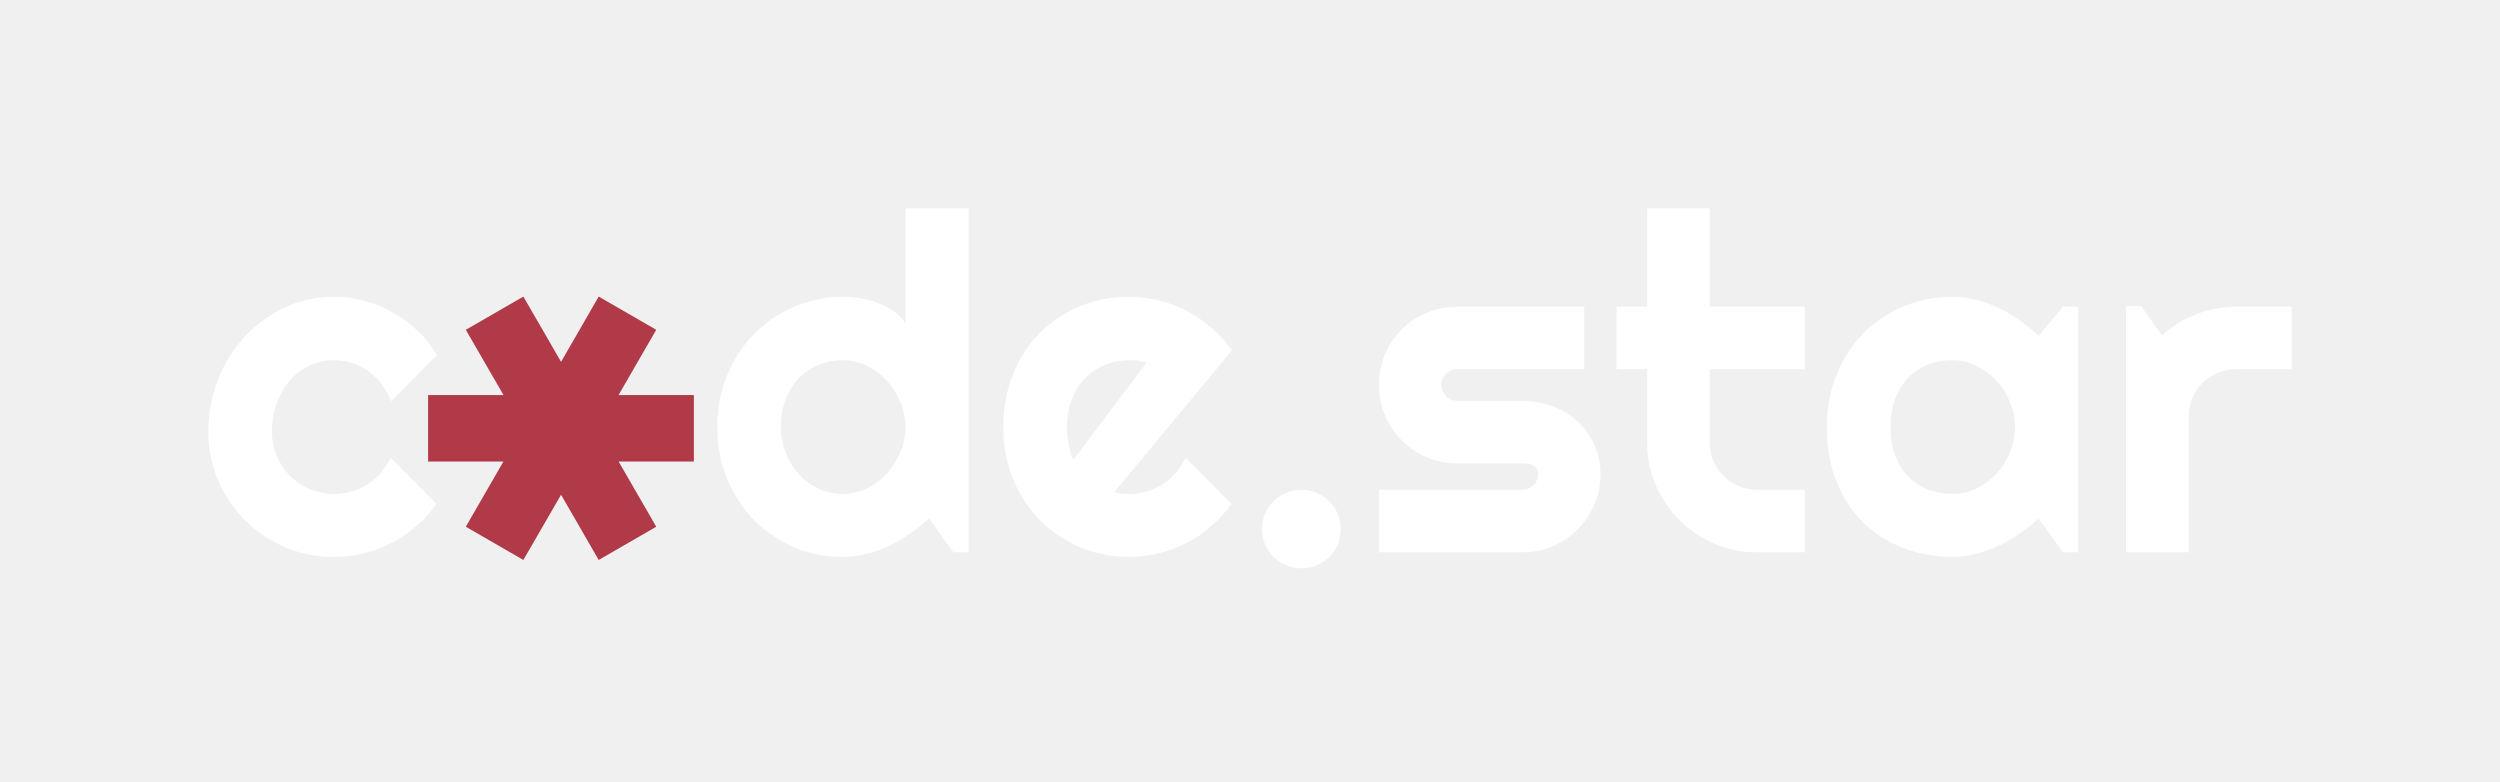
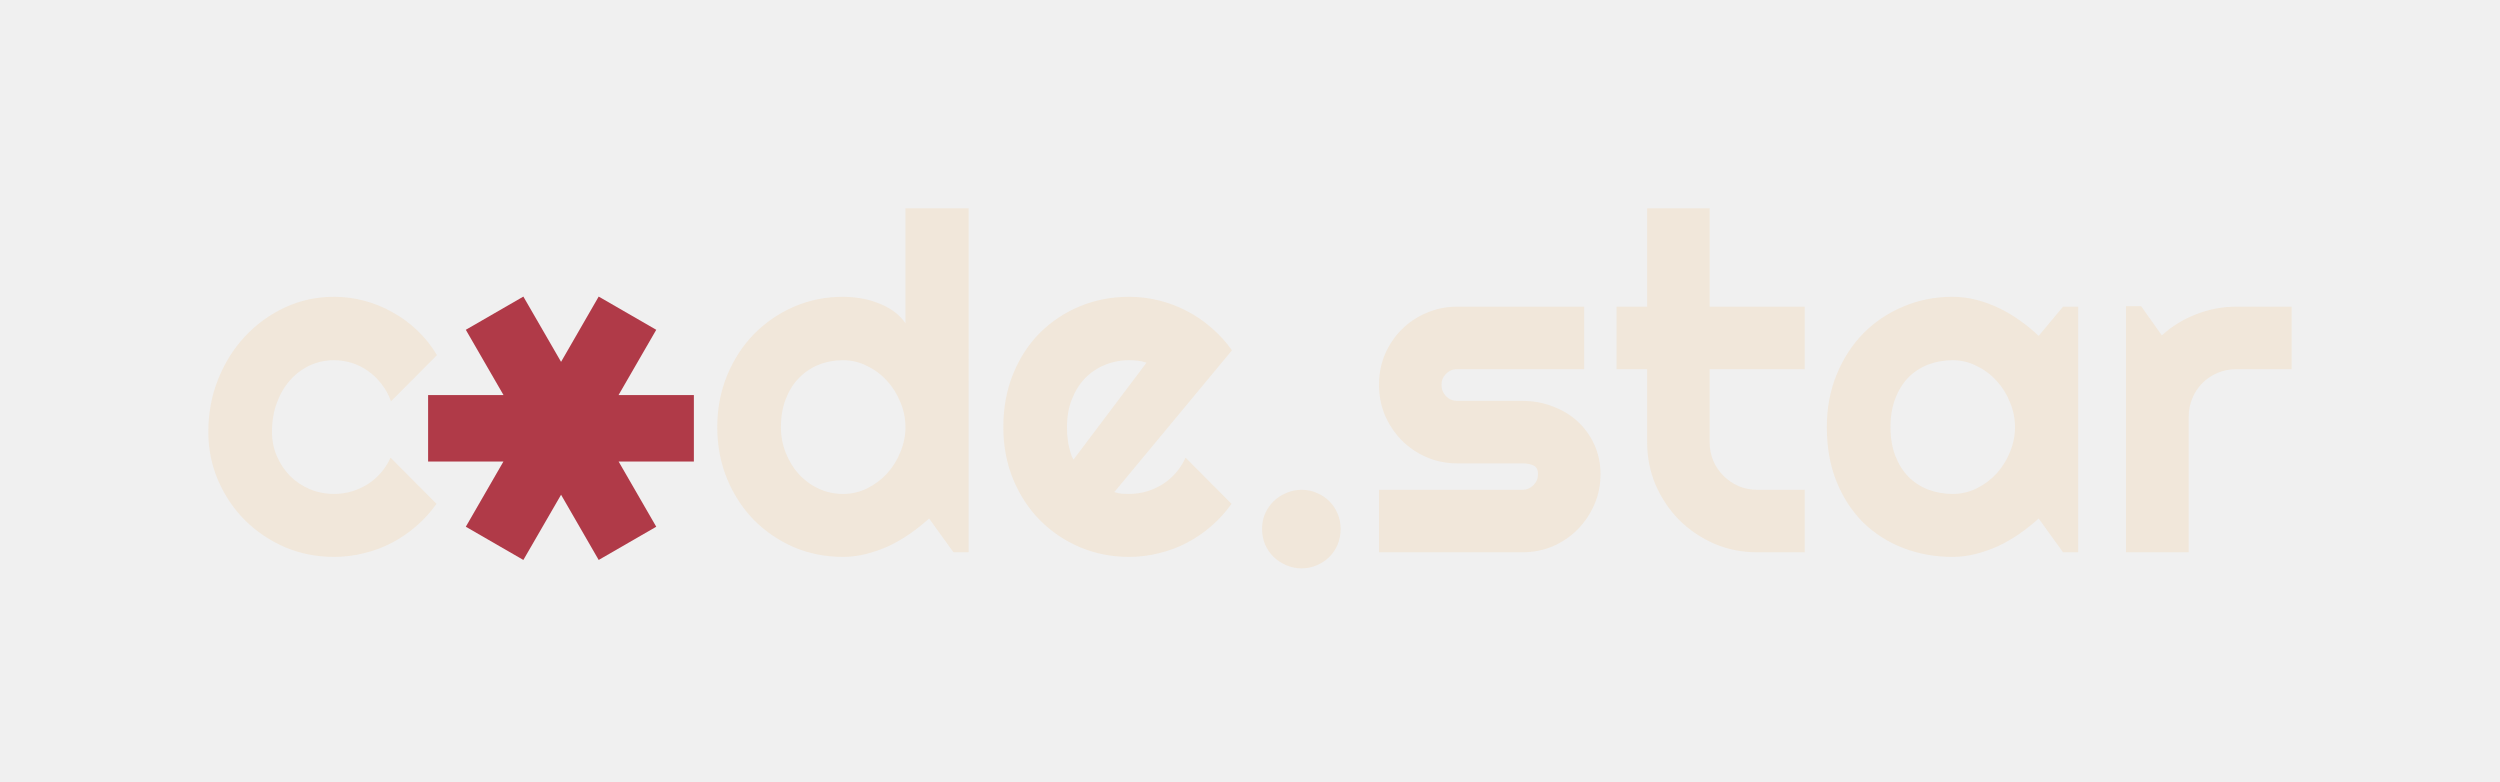
<svg xmlns="http://www.w3.org/2000/svg" width="1200" height="375" viewBox="-60 -60 120 37.5" style="background-color: #000000;">
-   <path id="codestar" fill="white" d="m-39.026-42.953-2.206 2.217q-.165-.463-.452-.827-.287-.375-.65-.629-.354-.253-.773-.386-.419-.132-.86-.132-.618 0-1.17.254-.54.253-.948.717-.397.452-.628 1.08-.232.63-.232 1.39 0 .618.232 1.158.231.54.628.949.408.408.949.64.551.23 1.169.23.441 0 .849-.12.408-.122.761-.342.364-.232.64-.552.286-.33.463-.728l2.206 2.217q-.42.596-.97 1.07-.541.474-1.18.805-.63.33-1.335.496-.695.177-1.434.177-1.246 0-2.35-.463-1.091-.475-1.918-1.29-.817-.817-1.29-1.909Q-50-38.023-50-39.269q0-1.356.474-2.537.474-1.18 1.29-2.05.828-.883 1.92-1.39 1.103-.508 2.349-.508.739 0 1.445.188.716.187 1.356.551.65.353 1.191.871.552.519.949 1.191zm25.52 9.463h-.727l-1.17-1.621q-.43.386-.915.728-.474.33-1.003.584-.53.243-1.092.386-.552.144-1.125.144-1.246 0-2.35-.463-1.091-.475-1.918-1.302-.817-.838-1.29-1.974-.475-1.147-.475-2.492 0-1.335.474-2.482.474-1.147 1.29-1.985.828-.838 1.92-1.313 1.103-.474 2.349-.474.397 0 .816.066.43.066.827.22.408.144.761.387.353.243.596.595V-50h3.033zm-3.032-6.01q0-.618-.243-1.192-.232-.584-.64-1.025-.408-.452-.96-.717-.54-.276-1.157-.276-.618 0-1.17.22-.54.221-.948.64-.397.408-.628 1.004-.232.596-.232 1.346 0 .65.232 1.235.231.584.628 1.025.408.442.949.695.551.254 1.169.254.617 0 1.158-.265.551-.275.96-.717.407-.452.639-1.025.243-.585.243-1.202zm10.025 3.12q.176.056.353.078.176.01.353.01.44 0 .849-.12.408-.122.761-.342.364-.232.64-.552.286-.33.463-.728l2.206 2.217q-.42.596-.97 1.07-.541.474-1.181.805-.629.33-1.334.496-.695.177-1.434.177-1.246 0-2.35-.463-1.091-.464-1.918-1.29-.817-.828-1.29-1.964-.475-1.147-.475-2.515 0-1.4.474-2.558t1.29-1.974q.828-.817 1.92-1.269 1.103-.452 2.349-.452.739 0 1.445.177.705.176 1.334.507.64.33 1.191.816.552.474.97 1.07zm1.544-6.209q-.21-.077-.42-.099-.198-.022-.418-.022-.618 0-1.17.232-.54.22-.948.64-.397.418-.628 1.014-.232.585-.232 1.324 0 .165.011.375.022.21.055.43.044.21.1.408.055.198.143.353zm9.32 7.974q0 .397-.144.75-.143.342-.397.596-.254.253-.596.397-.341.154-.739.154-.386 0-.738-.154-.342-.144-.607-.397-.254-.254-.408-.596-.143-.353-.143-.75 0-.386.143-.728.154-.341.408-.595.265-.254.607-.397.352-.155.738-.155.398 0 .74.155.341.143.595.397.254.254.397.595.143.342.143.728zm8.723 1.125H6.192v-3h6.882q.31 0 .53-.22.22-.22.22-.53 0-.32-.22-.419-.22-.099-.53-.099H9.942q-.783 0-1.467-.298-.684-.297-1.19-.805-.508-.518-.806-1.202-.287-.684-.287-1.467t.287-1.467q.298-.683.805-1.19.507-.508 1.191-.795.684-.298 1.467-.298h6.099v3H9.942q-.309 0-.53.22-.22.221-.22.53 0 .32.22.552.221.22.53.22h3.132q.772 0 1.456.265.684.254 1.191.717.508.463.805 1.114.298.65.298 1.422 0 .783-.298 1.467-.297.673-.805 1.191-.507.508-1.19.806-.685.286-1.457.286zm11.272 0q-1.092 0-2.052-.408-.96-.419-1.687-1.136-.717-.728-1.136-1.687-.408-.96-.408-2.052v-3.507h-1.467v-3h1.467V-50h3v4.72h4.566v3h-4.566v3.507q0 .475.176.894.177.408.486.717.308.308.727.496.42.176.894.176h2.283v3zm15.407 0h-.728l-1.169-1.621q-.43.386-.915.728-.474.33-1.004.584-.53.243-1.092.386-.551.144-1.125.144-1.246 0-2.349-.42-1.092-.418-1.919-1.212-.816-.806-1.29-1.964-.474-1.158-.474-2.635 0-1.38.474-2.526.474-1.158 1.29-1.985.827-.827 1.92-1.28 1.102-.463 2.348-.463.574 0 1.136.143.563.144 1.092.398.53.253 1.004.595.485.342.904.739l1.17-1.4h.727zM36.72-39.5q0-.618-.242-1.192-.232-.584-.64-1.025-.408-.452-.96-.717-.54-.276-1.158-.276-.617 0-1.169.21-.54.21-.948.617-.397.408-.629 1.015-.231.595-.231 1.368 0 .772.231 1.378.232.596.629 1.004.408.408.948.617.552.21 1.17.21.617 0 1.157-.265.552-.276.96-.717.408-.452.64-1.025.242-.585.242-1.202zm8.338 6.01h-3.01v-11.812h.727l.993 1.401q.728-.662 1.654-1.015.926-.364 1.919-.364h2.658v3h-2.658q-.474 0-.893.177-.42.176-.728.485-.309.309-.485.728-.177.419-.177.893z" />
+   <path id="codestar" fill="#f1e7da" d="m-39.026-42.953-2.206 2.217q-.165-.463-.452-.827-.287-.375-.65-.629-.354-.253-.773-.386-.419-.132-.86-.132-.618 0-1.17.254-.54.253-.948.717-.397.452-.628 1.08-.232.63-.232 1.39 0 .618.232 1.158.231.54.628.949.408.408.949.64.551.23 1.169.23.441 0 .849-.12.408-.122.761-.342.364-.232.64-.552.286-.33.463-.728l2.206 2.217q-.42.596-.97 1.07-.541.474-1.18.805-.63.33-1.335.496-.695.177-1.434.177-1.246 0-2.35-.463-1.091-.475-1.918-1.29-.817-.817-1.29-1.909Q-50-38.023-50-39.269q0-1.356.474-2.537.474-1.18 1.29-2.05.828-.883 1.92-1.39 1.103-.508 2.349-.508.739 0 1.445.188.716.187 1.356.551.65.353 1.191.871.552.519.949 1.191zm25.52 9.463h-.727l-1.17-1.621q-.43.386-.915.728-.474.33-1.003.584-.53.243-1.092.386-.552.144-1.125.144-1.246 0-2.35-.463-1.091-.475-1.918-1.302-.817-.838-1.29-1.974-.475-1.147-.475-2.492 0-1.335.474-2.482.474-1.147 1.29-1.985.828-.838 1.92-1.313 1.103-.474 2.349-.474.397 0 .816.066.43.066.827.22.408.144.761.387.353.243.596.595V-50h3.033zm-3.032-6.01q0-.618-.243-1.192-.232-.584-.64-1.025-.408-.452-.96-.717-.54-.276-1.157-.276-.618 0-1.17.22-.54.221-.948.64-.397.408-.628 1.004-.232.596-.232 1.346 0 .65.232 1.235.231.584.628 1.025.408.442.949.695.551.254 1.169.254.617 0 1.158-.265.551-.275.96-.717.407-.452.639-1.025.243-.585.243-1.202zm10.025 3.12q.176.056.353.078.176.01.353.01.44 0 .849-.12.408-.122.761-.342.364-.232.64-.552.286-.33.463-.728l2.206 2.217q-.42.596-.97 1.07-.541.474-1.181.805-.629.33-1.334.496-.695.177-1.434.177-1.246 0-2.35-.463-1.091-.464-1.918-1.29-.817-.828-1.29-1.964-.475-1.147-.475-2.515 0-1.4.474-2.558t1.29-1.974q.828-.817 1.92-1.269 1.103-.452 2.349-.452.739 0 1.445.177.705.176 1.334.507.64.33 1.191.816.552.474.97 1.07zm1.544-6.209q-.21-.077-.42-.099-.198-.022-.418-.022-.618 0-1.17.232-.54.22-.948.64-.397.418-.628 1.014-.232.585-.232 1.324 0 .165.011.375.022.21.055.43.044.21.1.408.055.198.143.353zm9.32 7.974q0 .397-.144.75-.143.342-.397.596-.254.253-.596.397-.341.154-.739.154-.386 0-.738-.154-.342-.144-.607-.397-.254-.254-.408-.596-.143-.353-.143-.75 0-.386.143-.728.154-.341.408-.595.265-.254.607-.397.352-.155.738-.155.398 0 .74.155.341.143.595.397.254.254.397.595.143.342.143.728zm8.723 1.125H6.192v-3h6.882q.31 0 .53-.22.22-.22.22-.53 0-.32-.22-.419-.22-.099-.53-.099H9.942q-.783 0-1.467-.298-.684-.297-1.19-.805-.508-.518-.806-1.202-.287-.684-.287-1.467t.287-1.467q.298-.683.805-1.19.507-.508 1.191-.795.684-.298 1.467-.298h6.099v3H9.942q-.309 0-.53.22-.22.221-.22.53 0 .32.22.552.221.22.53.22h3.132q.772 0 1.456.265.684.254 1.191.717.508.463.805 1.114.298.65.298 1.422 0 .783-.298 1.467-.297.673-.805 1.191-.507.508-1.19.806-.685.286-1.457.286zm11.272 0q-1.092 0-2.052-.408-.96-.419-1.687-1.136-.717-.728-1.136-1.687-.408-.96-.408-2.052v-3.507h-1.467v-3h1.467V-50h3v4.72h4.566v3h-4.566v3.507q0 .475.176.894.177.408.486.717.308.308.727.496.42.176.894.176h2.283v3zm15.407 0h-.728l-1.169-1.621q-.43.386-.915.728-.474.33-1.004.584-.53.243-1.092.386-.551.144-1.125.144-1.246 0-2.349-.42-1.092-.418-1.919-1.212-.816-.806-1.29-1.964-.474-1.158-.474-2.635 0-1.38.474-2.526.474-1.158 1.29-1.985.827-.827 1.92-1.28 1.102-.463 2.348-.463.574 0 1.136.143.563.144 1.092.398.53.253 1.004.595.485.342.904.739l1.17-1.4h.727zM36.72-39.5q0-.618-.242-1.192-.232-.584-.64-1.025-.408-.452-.96-.717-.54-.276-1.158-.276-.617 0-1.169.21-.54.21-.948.617-.397.408-.629 1.015-.231.595-.231 1.368 0 .772.231 1.378.232.596.629 1.004.408.408.948.617.552.21 1.17.21.617 0 1.157-.265.552-.276.96-.717.408-.452.64-1.025.242-.585.242-1.202zm8.338 6.01h-3.01v-11.812h.727l.993 1.401q.728-.662 1.654-1.015.926-.364 1.919-.364h2.658v3h-2.658q-.474 0-.893.177-.42.176-.728.485-.309.309-.485.728-.177.419-.177.893z" />
  <path id="star" fill="#b03a48" d="m-34.879-45.764-2.762 1.594 1.81 3.134h-3.62v3.189h3.616l-1.806 3.13 2.762 1.595 1.81-3.13 1.806 3.13 2.763-1.595-1.807-3.13h3.613v-3.19h-3.616l1.81-3.133-2.763-1.594-1.806 3.133z" />
</svg>
